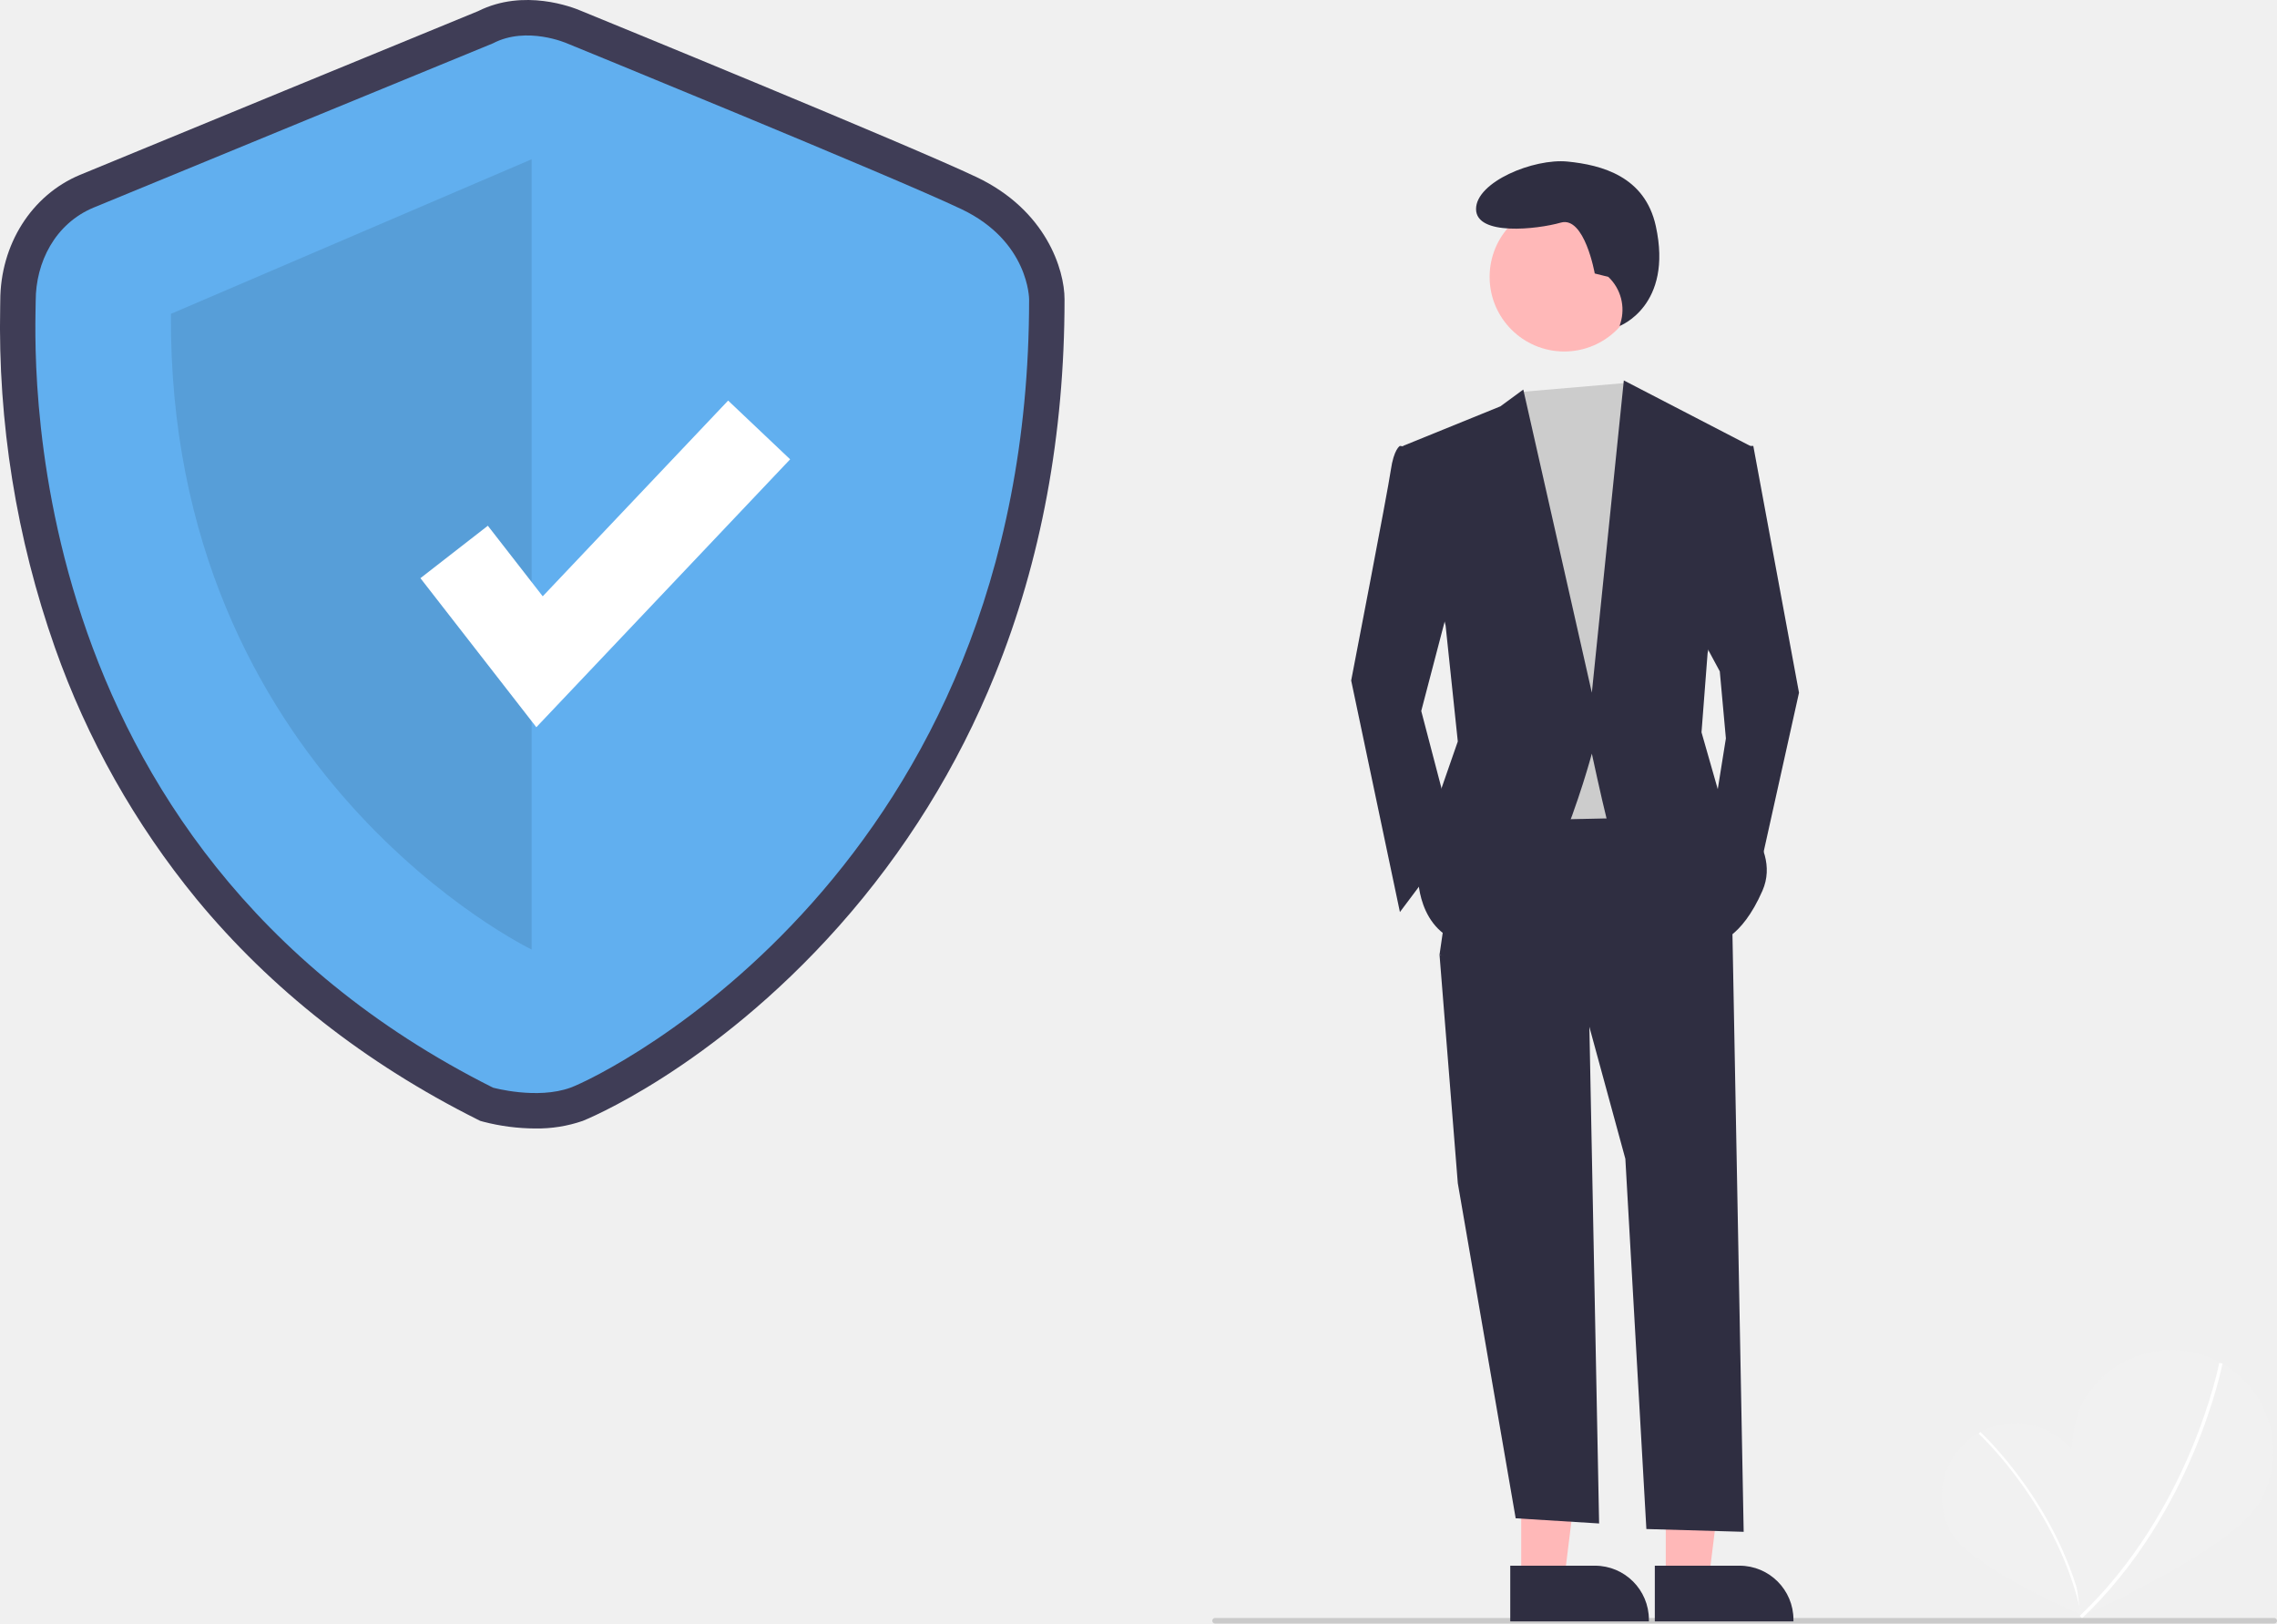
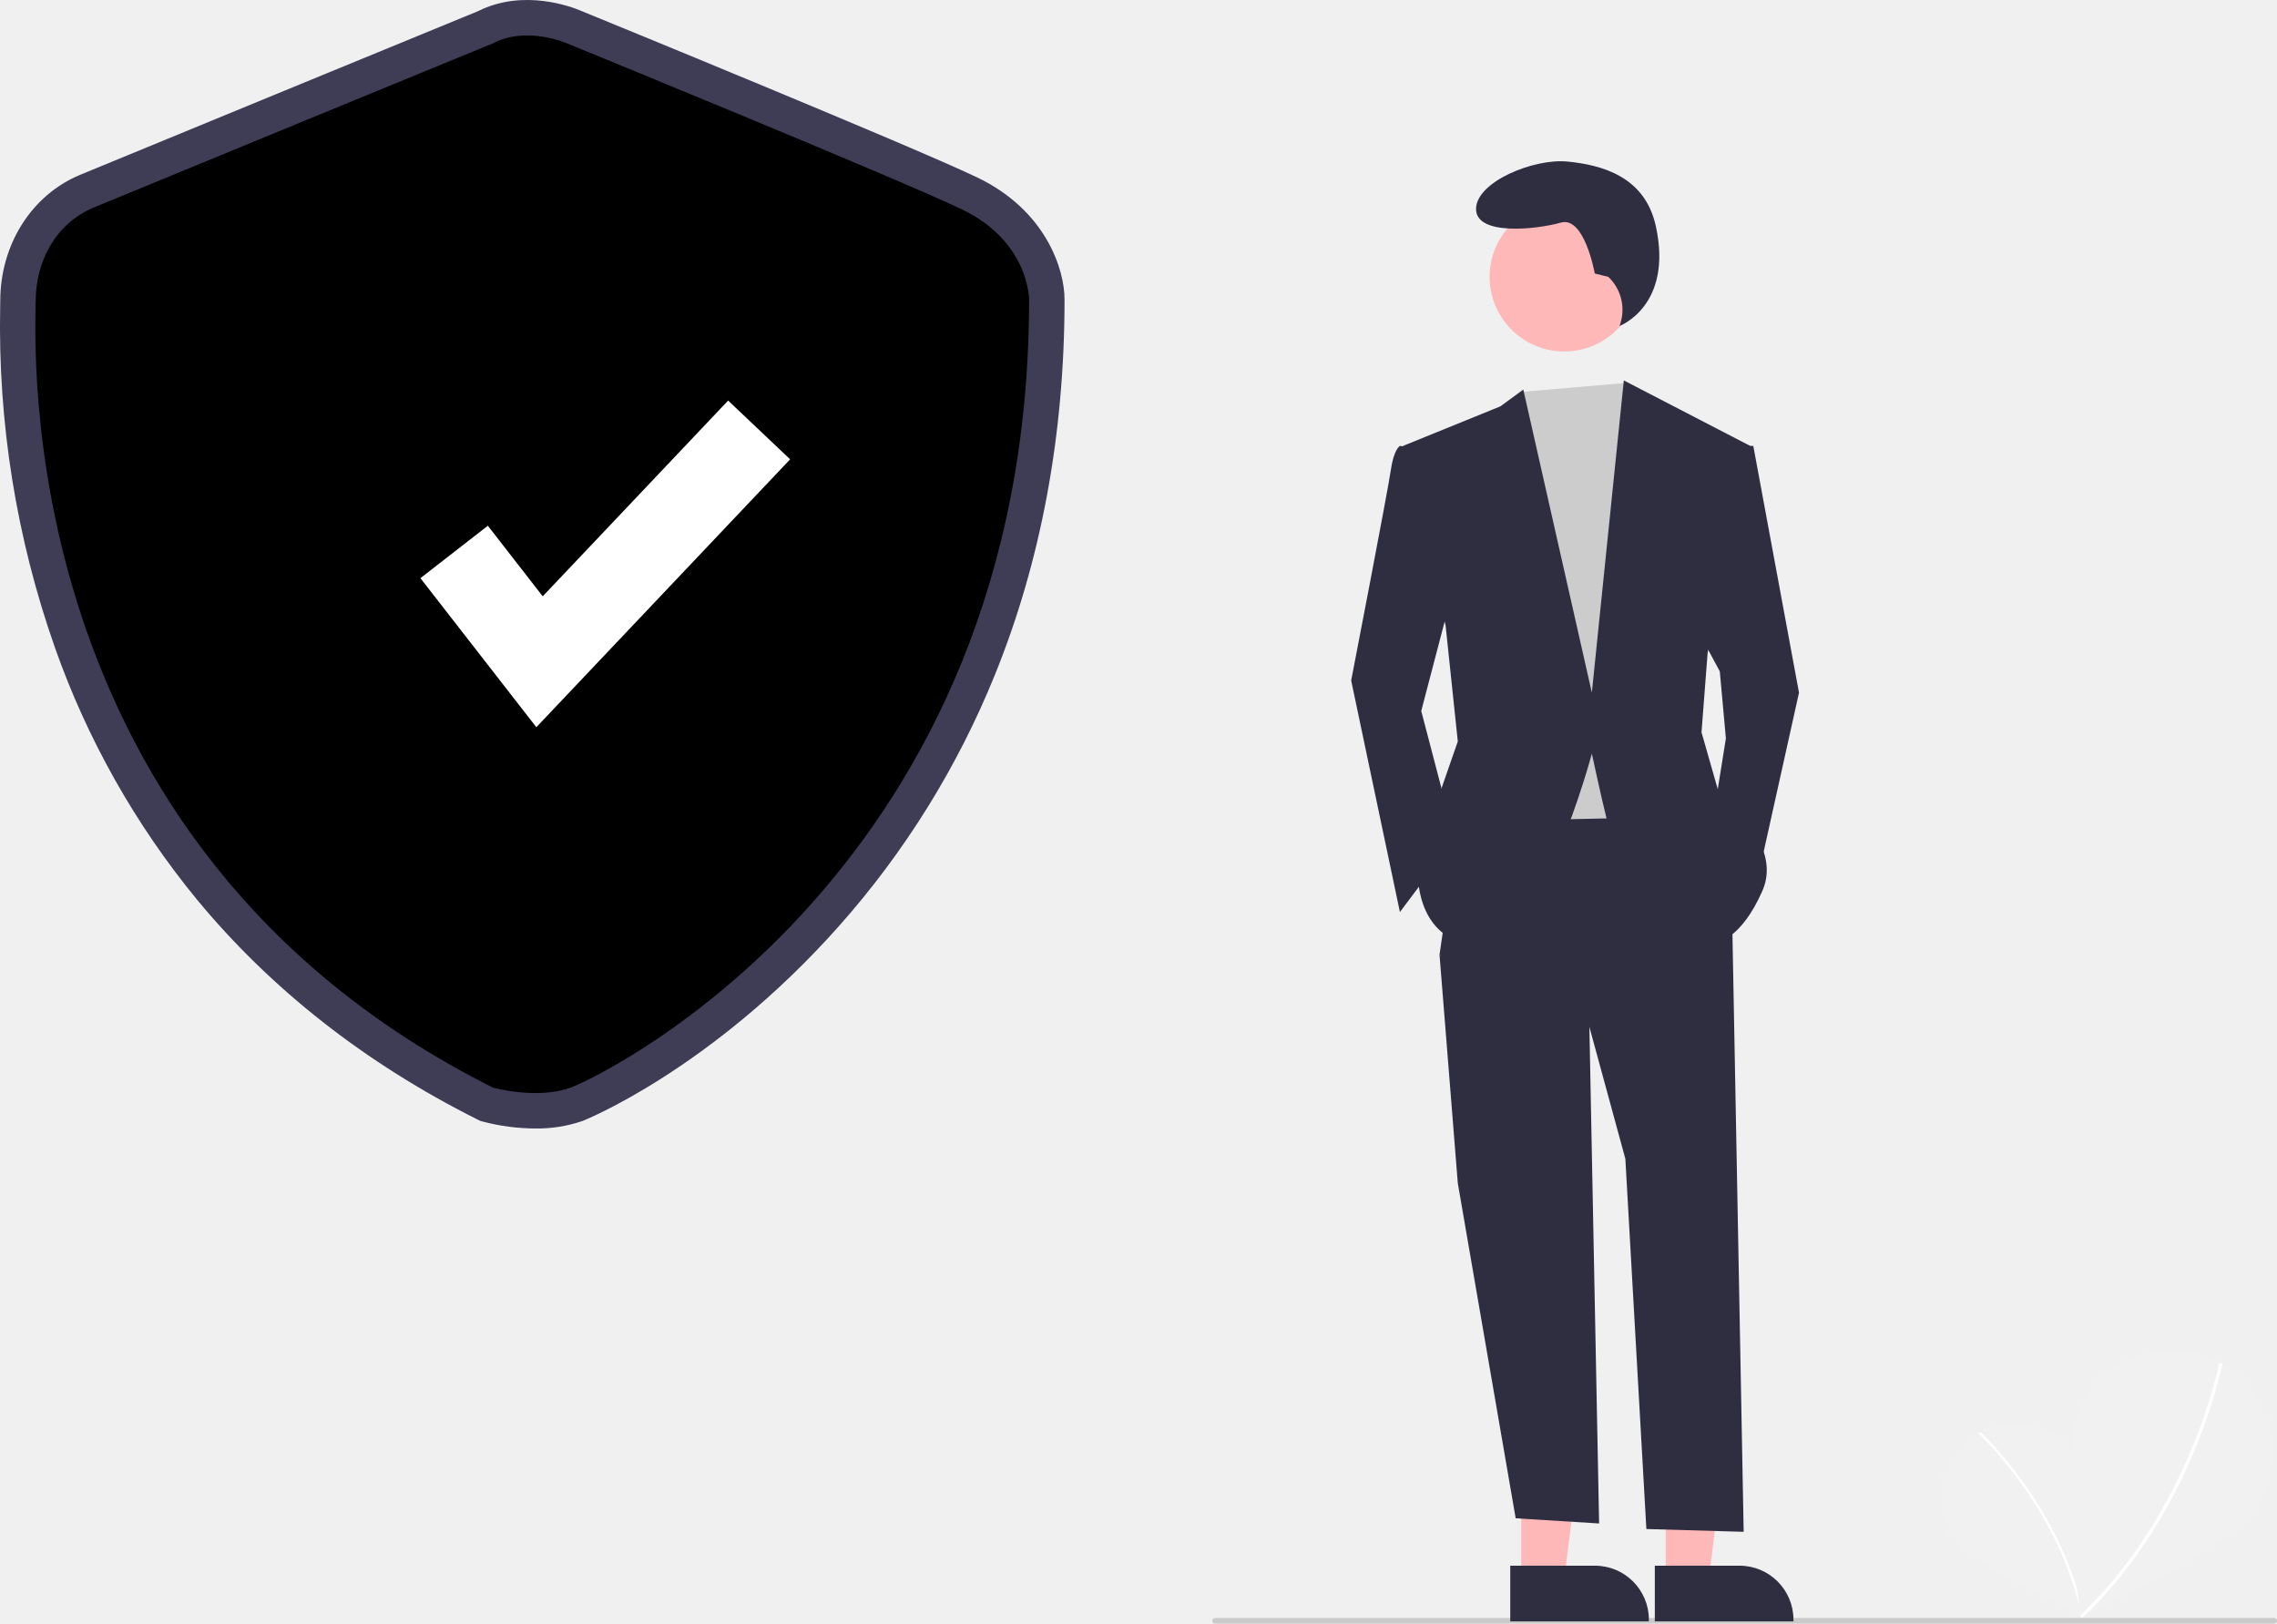
<svg xmlns="http://www.w3.org/2000/svg" data-name="Layer 1" width="819.07" height="584" viewBox="0 0 819.07 584">
  <path d="M938.366,683.359c7.184,12.698,1.092,55.585,1.092,55.585s-39.891-16.886-47.073-29.578a26.413,26.413,0,0,1,45.981-26.007Z" transform="translate(-190.4648 -158)" fill="#f1f1f1" />
  <path d="M940.037,738.889l-.847.179c-8.162-38.778-36.666-65.075-36.952-65.336l.583-.641C903.109,673.354,931.815,699.83,940.037,738.889Z" transform="translate(-190.4648 -158)" fill="#fff" />
  <path d="M1003.638,697.818c-9.748,17.683-64.706,41.638-64.706,41.638s-9.061-59.263.682-76.941a36.556,36.556,0,1,1,64.025,35.302Z" transform="translate(-190.4648 -158)" fill="#f1f1f1" />
  <path d="M939.416,740.098l-.826-.869c39.769-37.769,50.064-90.445,50.164-90.973l1.178.222C989.833,649.009,979.475,702.055,939.416,740.098Z" transform="translate(-190.4648 -158)" fill="#fff" />
  <path d="M383.03,563.919a75.19,75.19,0,0,1-18.64-2.411l-1.2-.332-1.113-.558c-40.242-20.177-74.192-46.827-100.907-79.211a299.865,299.865,0,0,1-50.949-90.47,348.21,348.21,0,0,1-19.691-122.665c.017-.876.031-1.553.031-2.019,0-20.289,11.262-38.091,28.691-45.354,13.339-5.558,134.455-55.305,143.206-58.9,16.48-8.258,34.062-1.365,36.876-.16,6.311,2.58,118.275,48.375,142.471,59.896,24.936,11.874,31.589,33.206,31.589,43.938,0,48.588-8.415,93.998-25.011,134.967a312.517,312.517,0,0,1-56.162,90.511c-45.847,51.594-91.706,69.884-92.148,70.045A50.11,50.11,0,0,1,383.03,563.919Zm-10.785-26.714c3.976.891,13.129,2.228,19.096.052,7.579-2.764,45.962-22.668,81.83-63.032,49.557-55.769,74.702-125.875,74.739-208.372-.089-1.671-1.275-13.592-17.062-21.109C507.123,233.447,390.746,185.86,389.573,185.381l-.322-.136c-2.439-1.022-10.201-3.175-15.551-.371l-1.071.499c-1.297.533-129.863,53.338-143.575,59.051-9.592,3.997-13.009,13.897-13.009,21.83,0,.58-.015,1.423-.036,2.513C214.914,325.214,227.976,464.113,372.246,537.205Z" transform="translate(-190.4648 -158)" fill="#3f3d56" />
-   <path d="M367.789,173.586S238.054,226.87,224.154,232.662s-20.85,19.692-20.85,33.592S192.879,461.532,367.789,549.228c0,0,15.875,4.392,27.919,0s164.945-78.526,164.945-283.553c0,0,0-20.85-24.325-32.434s-141.934-59.655-141.934-59.655S379.951,167.215,367.789,173.586Z" transform="translate(-190.4648 -158)" fill="#61afef" />
+   <path d="M367.789,173.586S238.054,226.87,224.154,232.662s-20.85,19.692-20.85,33.592S192.879,461.532,367.789,549.228c0,0,15.875,4.392,27.919,0s164.945-78.526,164.945-283.553c0,0,0-20.85-24.325-32.434s-141.934-59.655-141.934-59.655S379.951,167.215,367.789,173.586Z" transform="translate(-190.4648 -158)" fill="currentColor" />
  <path d="M381.689,215.286V499.537S250.796,436.53,251.954,270.887Z" transform="translate(-190.4648 -158)" opacity="0.1" />
  <polygon points="192.931 261.581 151.235 207.969 175.483 189.11 195.226 214.494 261.921 144.088 284.224 165.219 192.931 261.581" fill="#fff" />
  <path d="M1008.535,742h-381a1,1,0,0,1,0-2h381a1,1,0,0,1,0,2Z" transform="translate(-190.4648 -158)" fill="#cacaca" />
  <polygon points="547.206 568.237 562.671 568.236 570.029 508.583 547.203 508.584 547.206 568.237" fill="#ffb8b8" />
  <path d="M733.725,721.188l30.458-.001h.001a19.411,19.411,0,0,1,19.41,19.41v.631l-49.868.002Z" transform="translate(-190.4648 -158)" fill="#2f2e41" />
  <polygon points="599.206 568.237 614.671 568.236 622.029 508.583 599.203 508.584 599.206 568.237" fill="#ffb8b8" />
  <path d="M785.725,721.188l30.458-.001h.001a19.411,19.411,0,0,1,19.41,19.41v.631l-49.868.002Z" transform="translate(-190.4648 -158)" fill="#2f2e41" />
  <polygon points="571.514 358.75 575.224 548 545.213 546.139 524.393 425.597 517.817 343.408 571.514 358.75" fill="#2f2e41" />
  <path d="M813.483,484.971,817.689,709l-35-1-7.56-133.17-13.15-48.217-53.696-25.204,8.767-60.271,78.9-1.096Z" transform="translate(-190.4648 -158)" fill="#2f2e41" />
  <circle cx="562.676" cy="99.594" r="26.838" fill="#ffb8b8" />
  <polygon points="584.936 137.738 589.047 143.966 600.006 174.649 591.239 294.095 539.734 295.192 533.16 158.211 546.933 140.995 584.936 137.738" fill="#ccc" />
  <path d="M702.803,319.499l-8.767-1.096s-2.192,1.096-3.288,8.767-14.246,75.613-14.246,75.613l17.533,83.284,19.725-26.3-12.054-46.025,12.054-46.025Z" transform="translate(-190.4648 -158)" fill="#2f2e41" />
  <polygon points="624.114 160.404 630.689 160.404 647.127 249.166 631.785 318.204 616.443 293 620.826 265.604 618.635 241.496 610.964 227.249 624.114 160.404" fill="#2f2e41" />
  <path d="M768.999,257.594l-4.88-1.22s-3.66-20.739-12.199-18.299-30.498,4.88-30.498-4.88,20.739-18.299,32.938-17.079,27.779,5.267,31.718,23.178c6.314,28.713-13.026,35.965-13.026,35.965l.322-1.045a16.282,16.282,0,0,0-4.374-16.621Z" transform="translate(-190.4648 -158)" fill="#2f2e41" />
  <path d="M695.132,318.403l35.067-14.246,8.219-6.027,24.656,109.036,11.506-112.324,45.477,23.561L804.716,392.92l-2.192,28.492,6.575,23.013s23.013,16.438,15.342,33.971-16.438,18.629-16.438,18.629-37.259-35.067-39.45-43.834-5.479-24.108-5.479-24.108-18.629,70.134-40.546,69.038-21.917-24.108-21.917-24.108l5.479-24.108,8.767-25.204-4.383-41.642Z" transform="translate(-190.4648 -158)" fill="#2f2e41" />
</svg>
